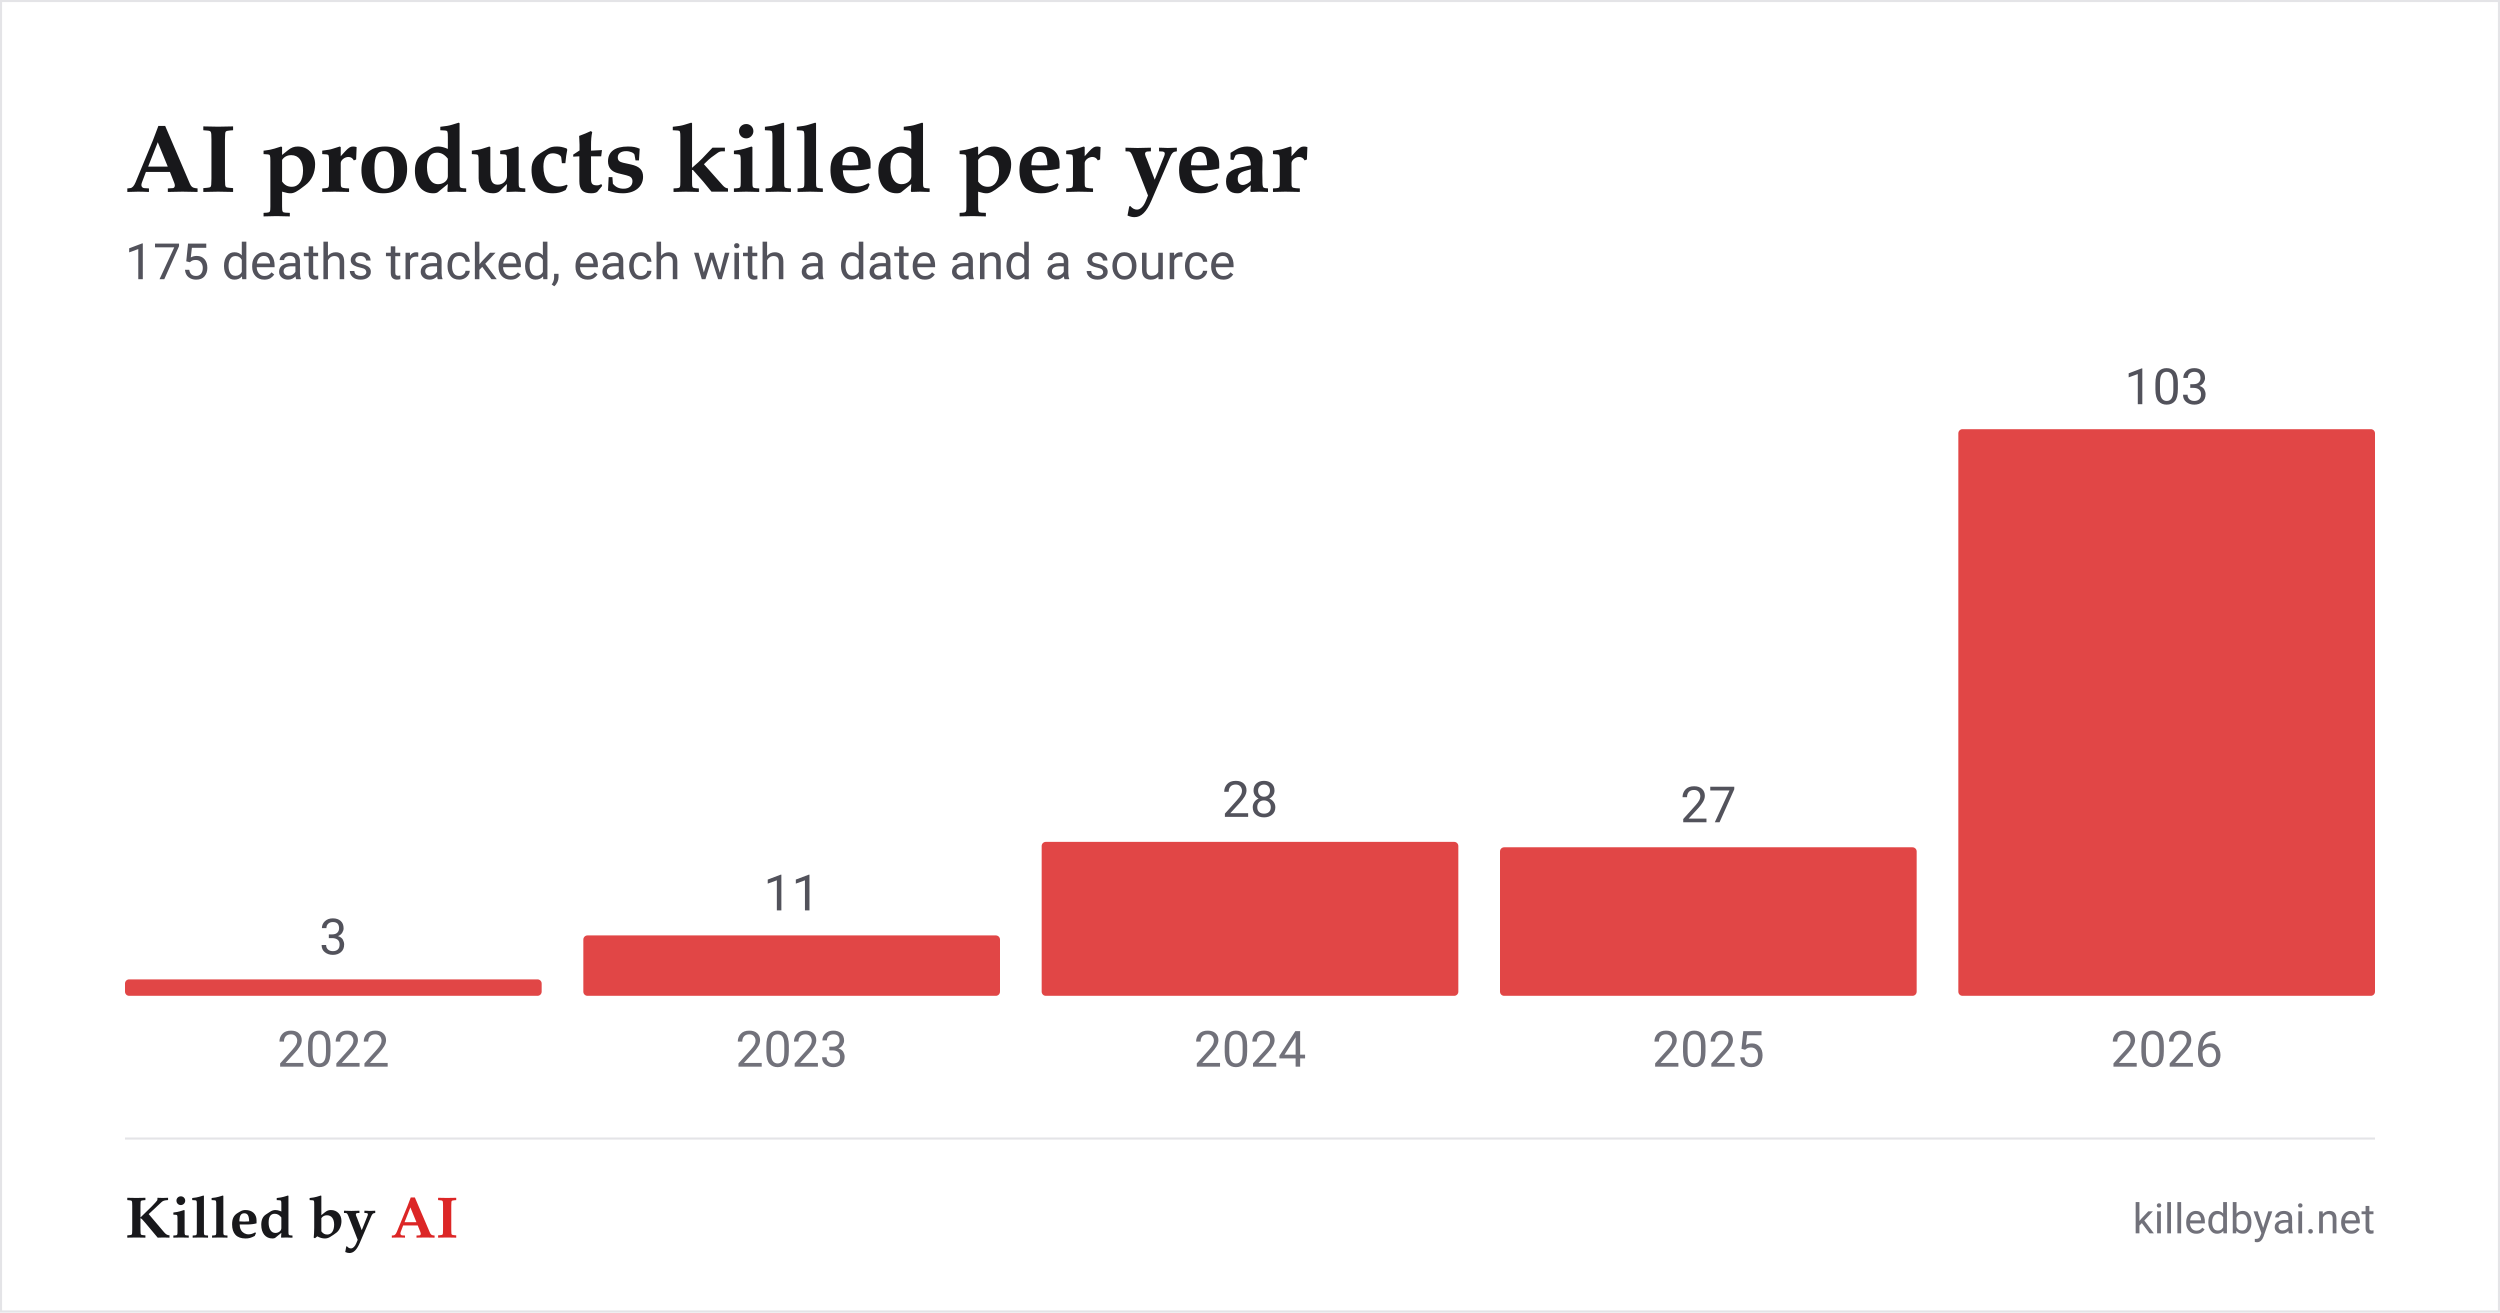
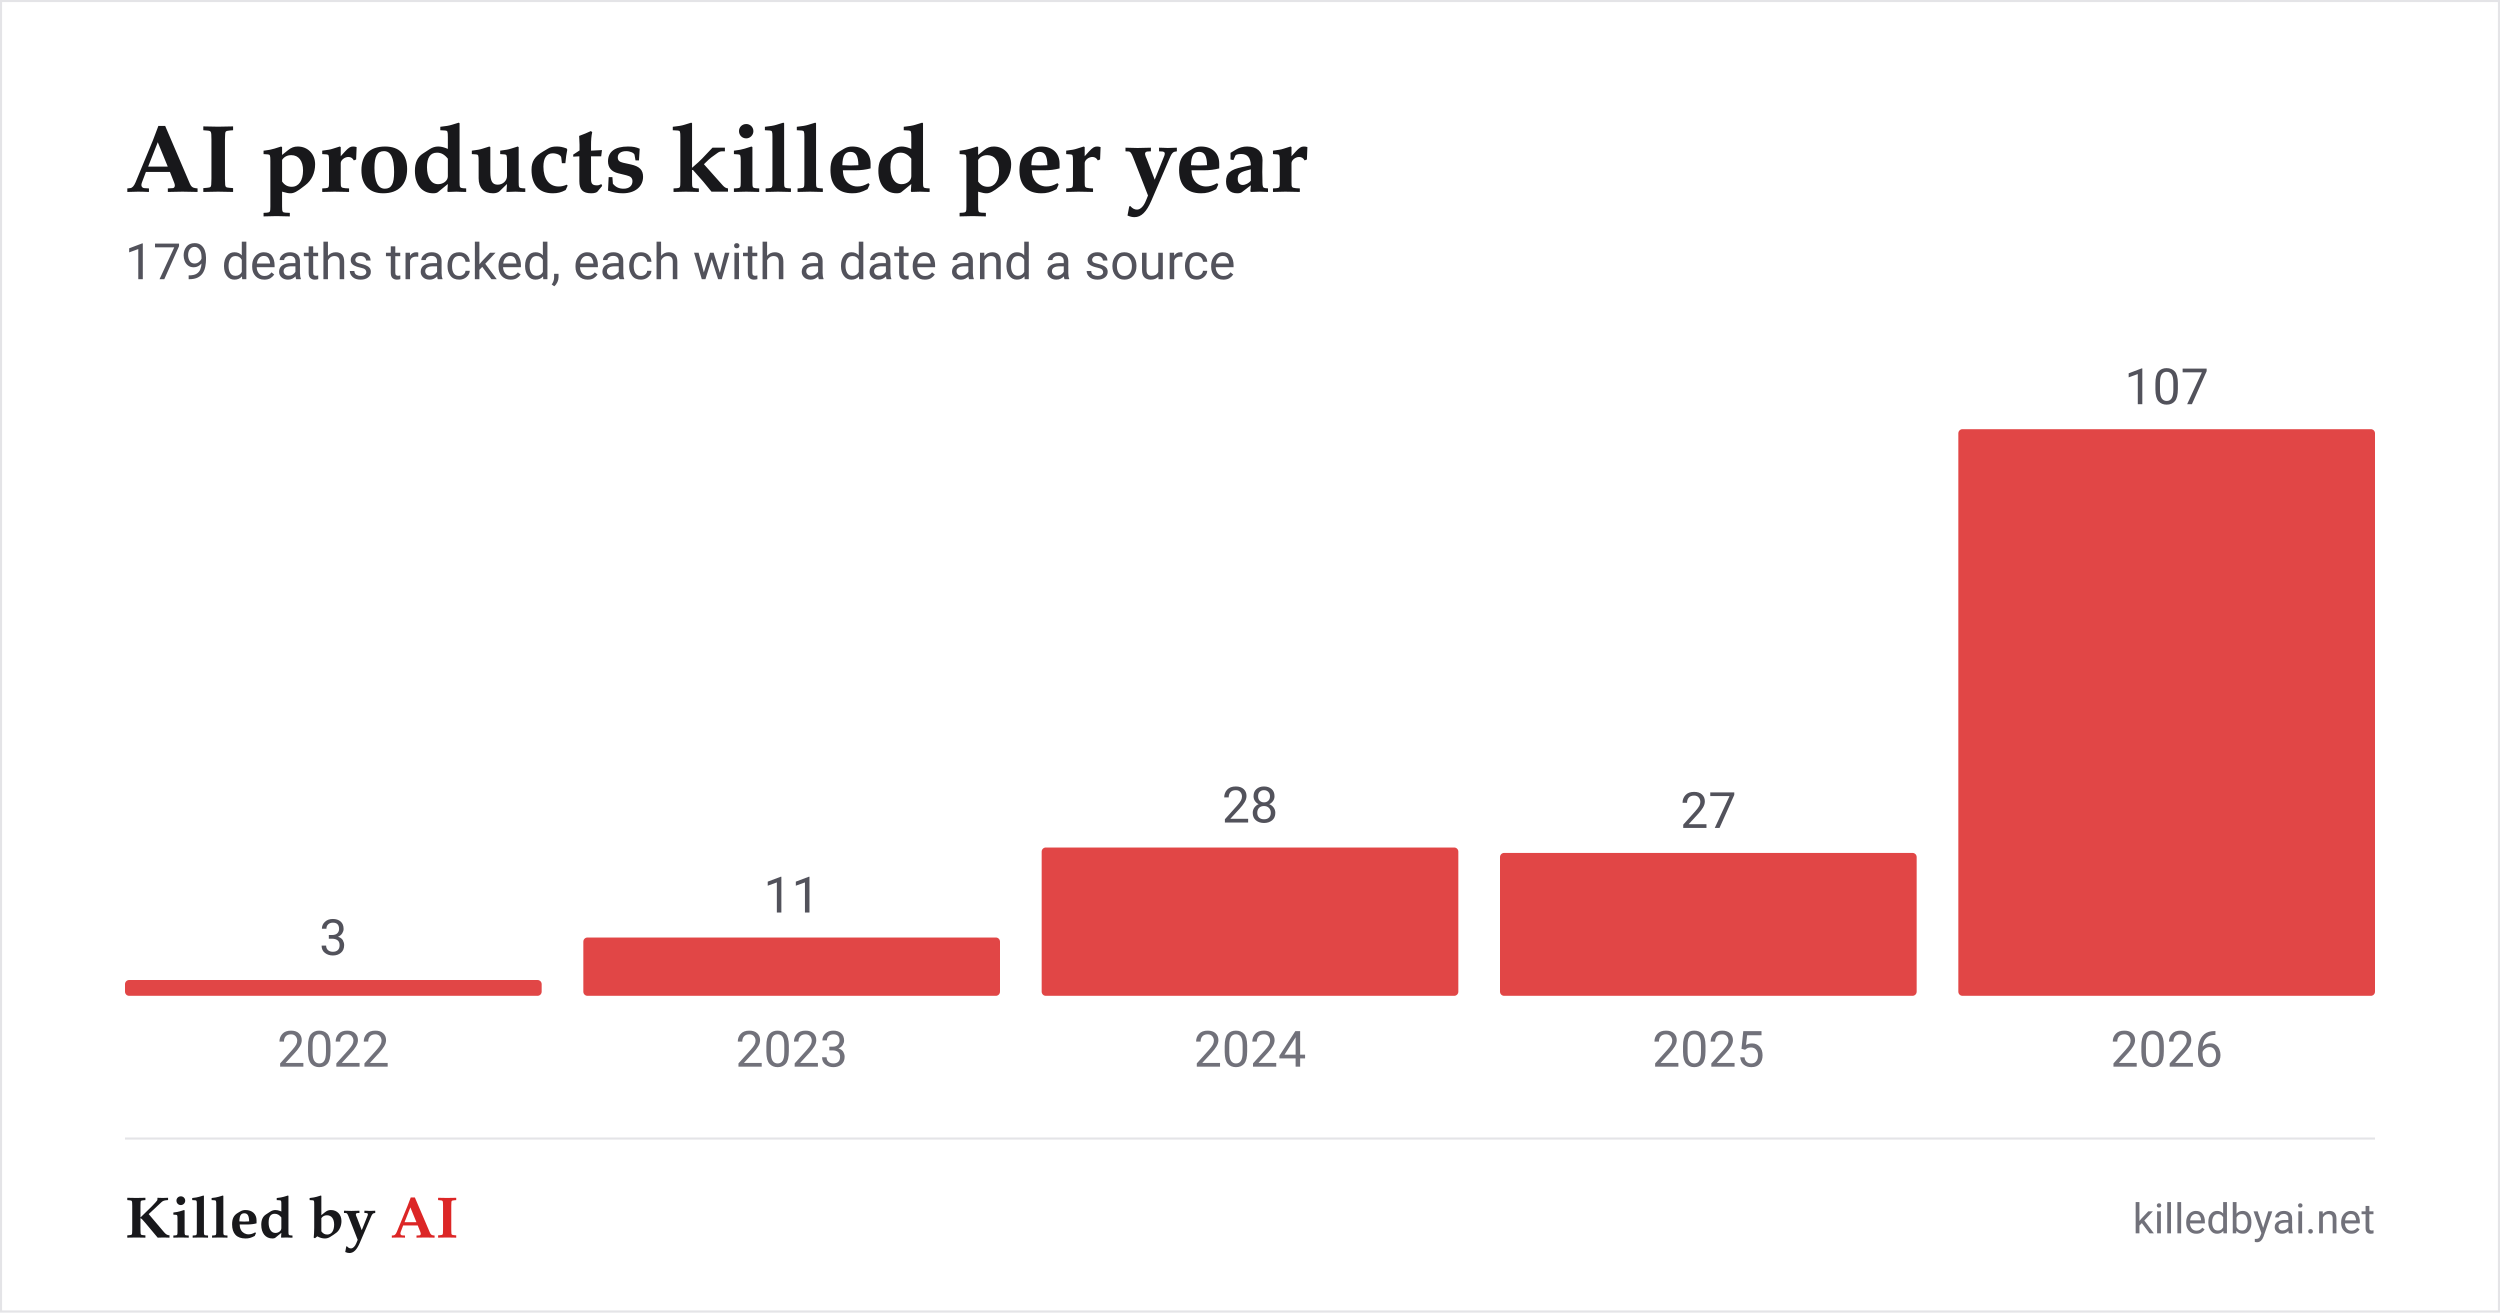
<svg xmlns="http://www.w3.org/2000/svg" width="1200" height="630" viewBox="0 0 1200 630" role="img" aria-label="AI products killed per year">
  <rect width="1200" height="630" fill="#ffffff" />
  <rect x=".5" y=".5" width="1199" height="629" fill="none" stroke="#e4e4e7" />
  <text x="60" y="92" font-family="'Iowan Old Style', 'Palatino Linotype', Palatino, 'Book Antiqua', Georgia, serif" font-size="46" font-weight="700" fill="#18181b">AI products killed per year</text>
-   <text x="60" y="134" font-family="-apple-system, BlinkMacSystemFont, 'Segoe UI', Roboto, 'Helvetica Neue', Arial, sans-serif" font-size="24" fill="#52525b">175 deaths tracked, each with a date and a source</text>
-   <rect x="60.0" y="470.1" width="200.0" height="7.9" rx="2" fill="#dc2626" fill-opacity=".85" />
-   <text x="160.0" y="458.1" text-anchor="middle" font-family="-apple-system, BlinkMacSystemFont, 'Segoe UI', Roboto, 'Helvetica Neue', Arial, sans-serif" font-size="24" fill="#52525b">3</text>
+   <text x="60" y="134" font-family="-apple-system, BlinkMacSystemFont, 'Segoe UI', Roboto, 'Helvetica Neue', Arial, sans-serif" font-size="24" fill="#52525b">179 deaths tracked, each with a date and a source</text>
+   <rect x="60.0" y="470.4" width="200.0" height="7.6" rx="2" fill="#dc2626" fill-opacity=".85" />
+   <text x="160.0" y="458.4" text-anchor="middle" font-family="-apple-system, BlinkMacSystemFont, 'Segoe UI', Roboto, 'Helvetica Neue', Arial, sans-serif" font-size="24" fill="#52525b">3</text>
  <text x="160.0" y="512" text-anchor="middle" font-family="-apple-system, BlinkMacSystemFont, 'Segoe UI', Roboto, 'Helvetica Neue', Arial, sans-serif" font-size="24" fill="#71717a">2022</text>
-   <rect x="280.0" y="449.0" width="200.0" height="29.0" rx="2" fill="#dc2626" fill-opacity=".85" />
-   <text x="380.0" y="437.0" text-anchor="middle" font-family="-apple-system, BlinkMacSystemFont, 'Segoe UI', Roboto, 'Helvetica Neue', Arial, sans-serif" font-size="24" fill="#52525b">11</text>
+   <rect x="280.0" y="450.0" width="200.0" height="28.0" rx="2" fill="#dc2626" fill-opacity=".85" />
+   <text x="380.0" y="438.0" text-anchor="middle" font-family="-apple-system, BlinkMacSystemFont, 'Segoe UI', Roboto, 'Helvetica Neue', Arial, sans-serif" font-size="24" fill="#52525b">11</text>
  <text x="380.0" y="512" text-anchor="middle" font-family="-apple-system, BlinkMacSystemFont, 'Segoe UI', Roboto, 'Helvetica Neue', Arial, sans-serif" font-size="24" fill="#71717a">2023</text>
-   <rect x="500.0" y="404.1" width="200.0" height="73.9" rx="2" fill="#dc2626" fill-opacity=".85" />
-   <text x="600.0" y="392.1" text-anchor="middle" font-family="-apple-system, BlinkMacSystemFont, 'Segoe UI', Roboto, 'Helvetica Neue', Arial, sans-serif" font-size="24" fill="#52525b">28</text>
+   <rect x="500.0" y="406.8" width="200.0" height="71.2" rx="2" fill="#dc2626" fill-opacity=".85" />
+   <text x="600.0" y="394.8" text-anchor="middle" font-family="-apple-system, BlinkMacSystemFont, 'Segoe UI', Roboto, 'Helvetica Neue', Arial, sans-serif" font-size="24" fill="#52525b">28</text>
  <text x="600.0" y="512" text-anchor="middle" font-family="-apple-system, BlinkMacSystemFont, 'Segoe UI', Roboto, 'Helvetica Neue', Arial, sans-serif" font-size="24" fill="#71717a">2024</text>
-   <rect x="720.0" y="406.7" width="200.0" height="71.3" rx="2" fill="#dc2626" fill-opacity=".85" />
-   <text x="820.0" y="394.7" text-anchor="middle" font-family="-apple-system, BlinkMacSystemFont, 'Segoe UI', Roboto, 'Helvetica Neue', Arial, sans-serif" font-size="24" fill="#52525b">27</text>
+   <rect x="720.0" y="409.4" width="200.0" height="68.6" rx="2" fill="#dc2626" fill-opacity=".85" />
+   <text x="820.0" y="397.4" text-anchor="middle" font-family="-apple-system, BlinkMacSystemFont, 'Segoe UI', Roboto, 'Helvetica Neue', Arial, sans-serif" font-size="24" fill="#52525b">27</text>
  <text x="820.0" y="512" text-anchor="middle" font-family="-apple-system, BlinkMacSystemFont, 'Segoe UI', Roboto, 'Helvetica Neue', Arial, sans-serif" font-size="24" fill="#71717a">2025</text>
  <rect x="940.0" y="206.0" width="200.0" height="272.0" rx="2" fill="#dc2626" fill-opacity=".85" />
-   <text x="1040.0" y="194.0" text-anchor="middle" font-family="-apple-system, BlinkMacSystemFont, 'Segoe UI', Roboto, 'Helvetica Neue', Arial, sans-serif" font-size="24" fill="#52525b">103</text>
+   <text x="1040.0" y="194.0" text-anchor="middle" font-family="-apple-system, BlinkMacSystemFont, 'Segoe UI', Roboto, 'Helvetica Neue', Arial, sans-serif" font-size="24" fill="#52525b">107</text>
  <text x="1040.0" y="512" text-anchor="middle" font-family="-apple-system, BlinkMacSystemFont, 'Segoe UI', Roboto, 'Helvetica Neue', Arial, sans-serif" font-size="24" fill="#71717a">2026</text>
  <rect x="60" y="546" width="1080" height="1" fill="#e4e4e7" />
  <text x="60" y="594" font-family="'Iowan Old Style', 'Palatino Linotype', Palatino, 'Book Antiqua', Georgia, serif" font-size="28" font-weight="700" fill="#18181b">Killed by <tspan fill="#dc2626">AI</tspan>
  </text>
  <text x="1140" y="592" text-anchor="end" font-family="-apple-system, BlinkMacSystemFont, 'Segoe UI', Roboto, 'Helvetica Neue', Arial, sans-serif" font-size="20" fill="#71717a">killedbyai.net</text>
</svg>
